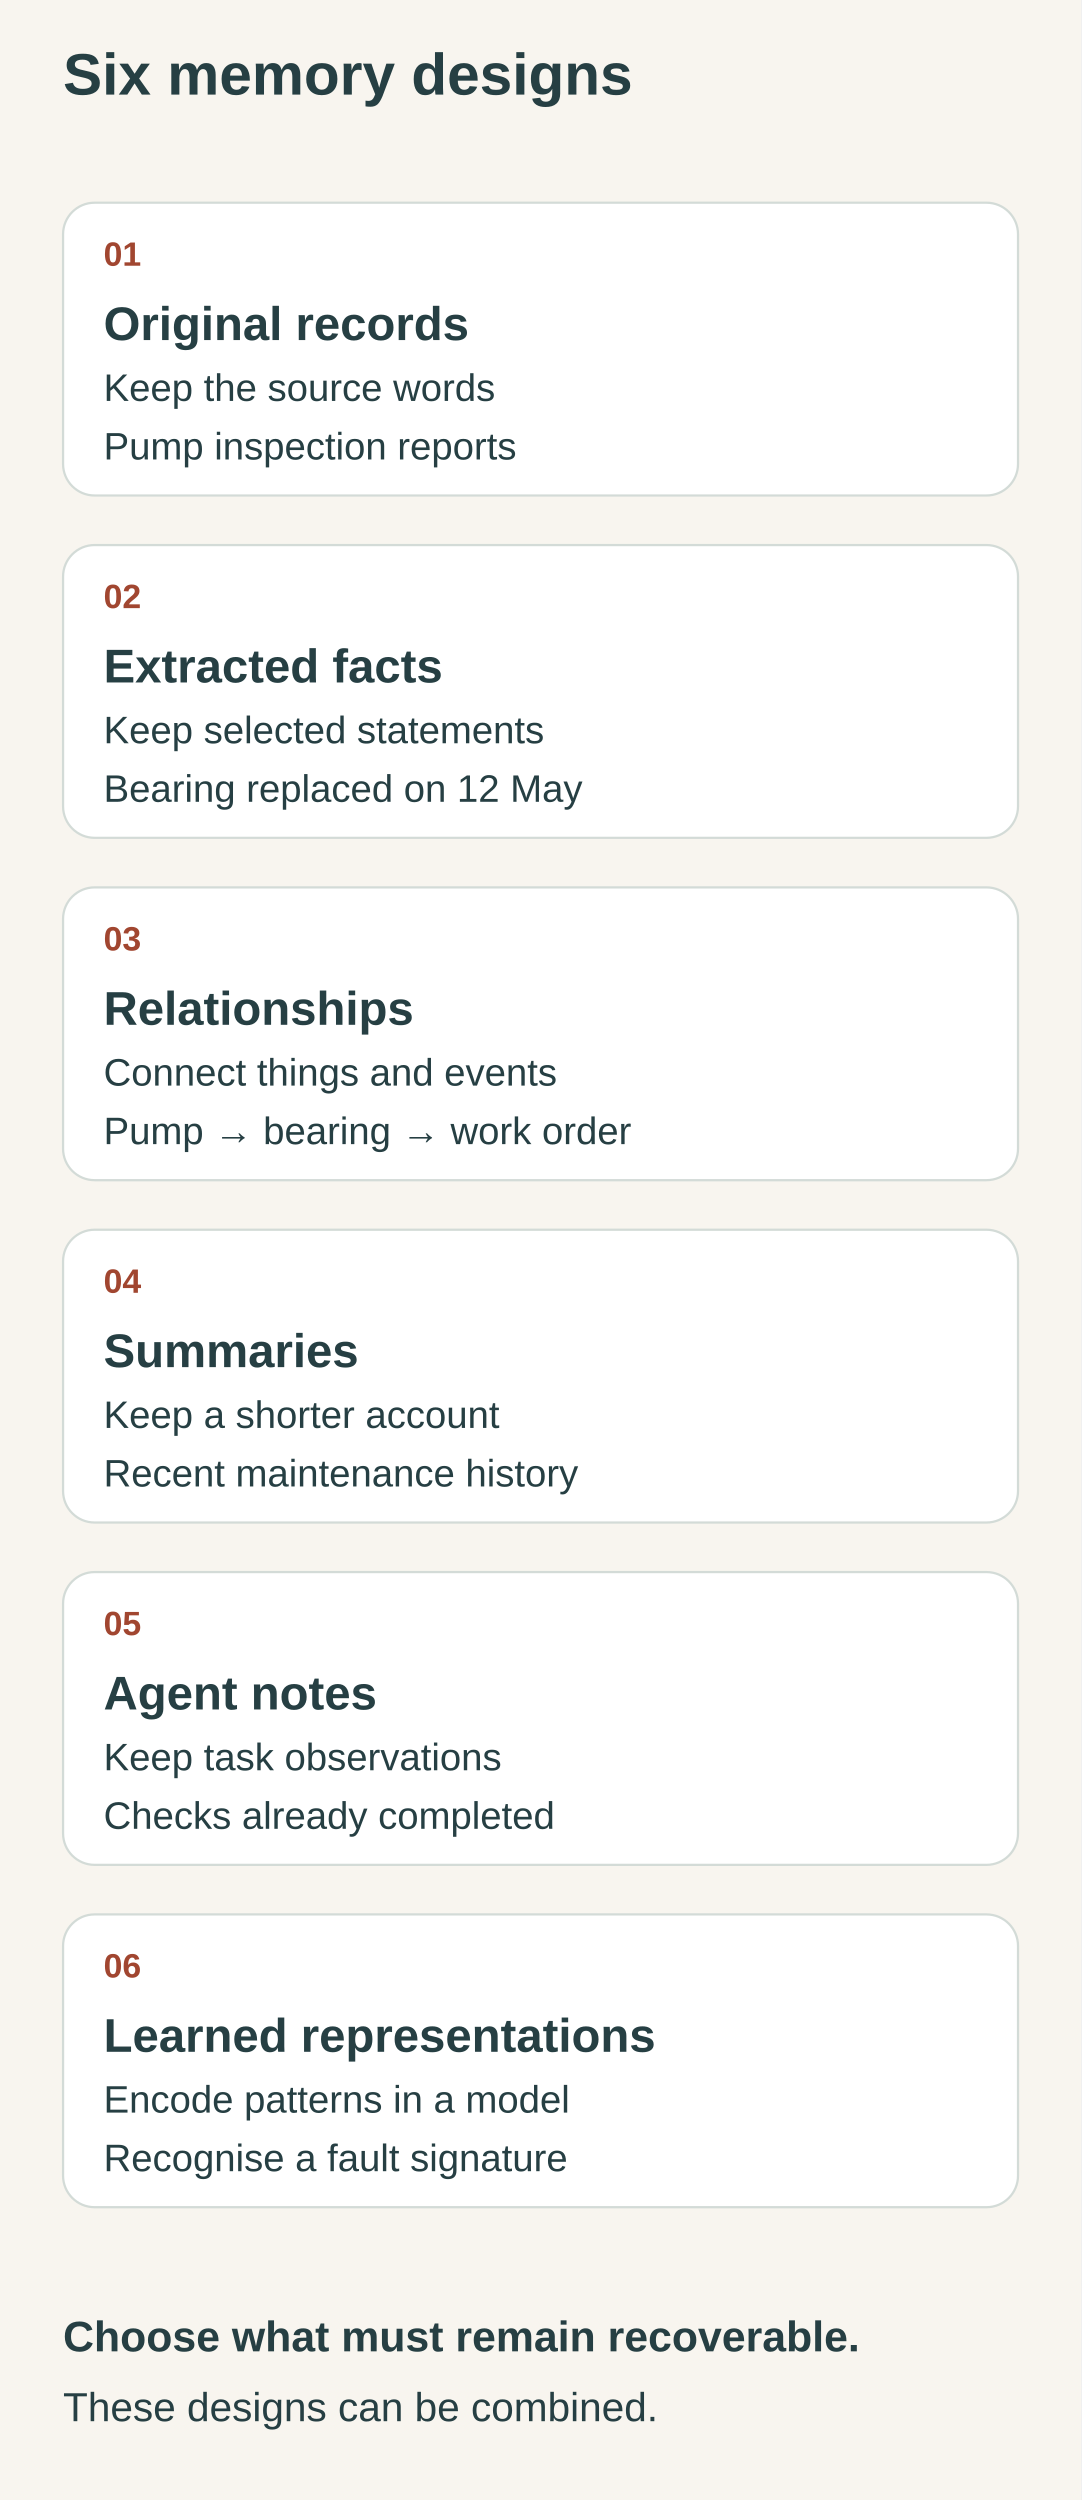
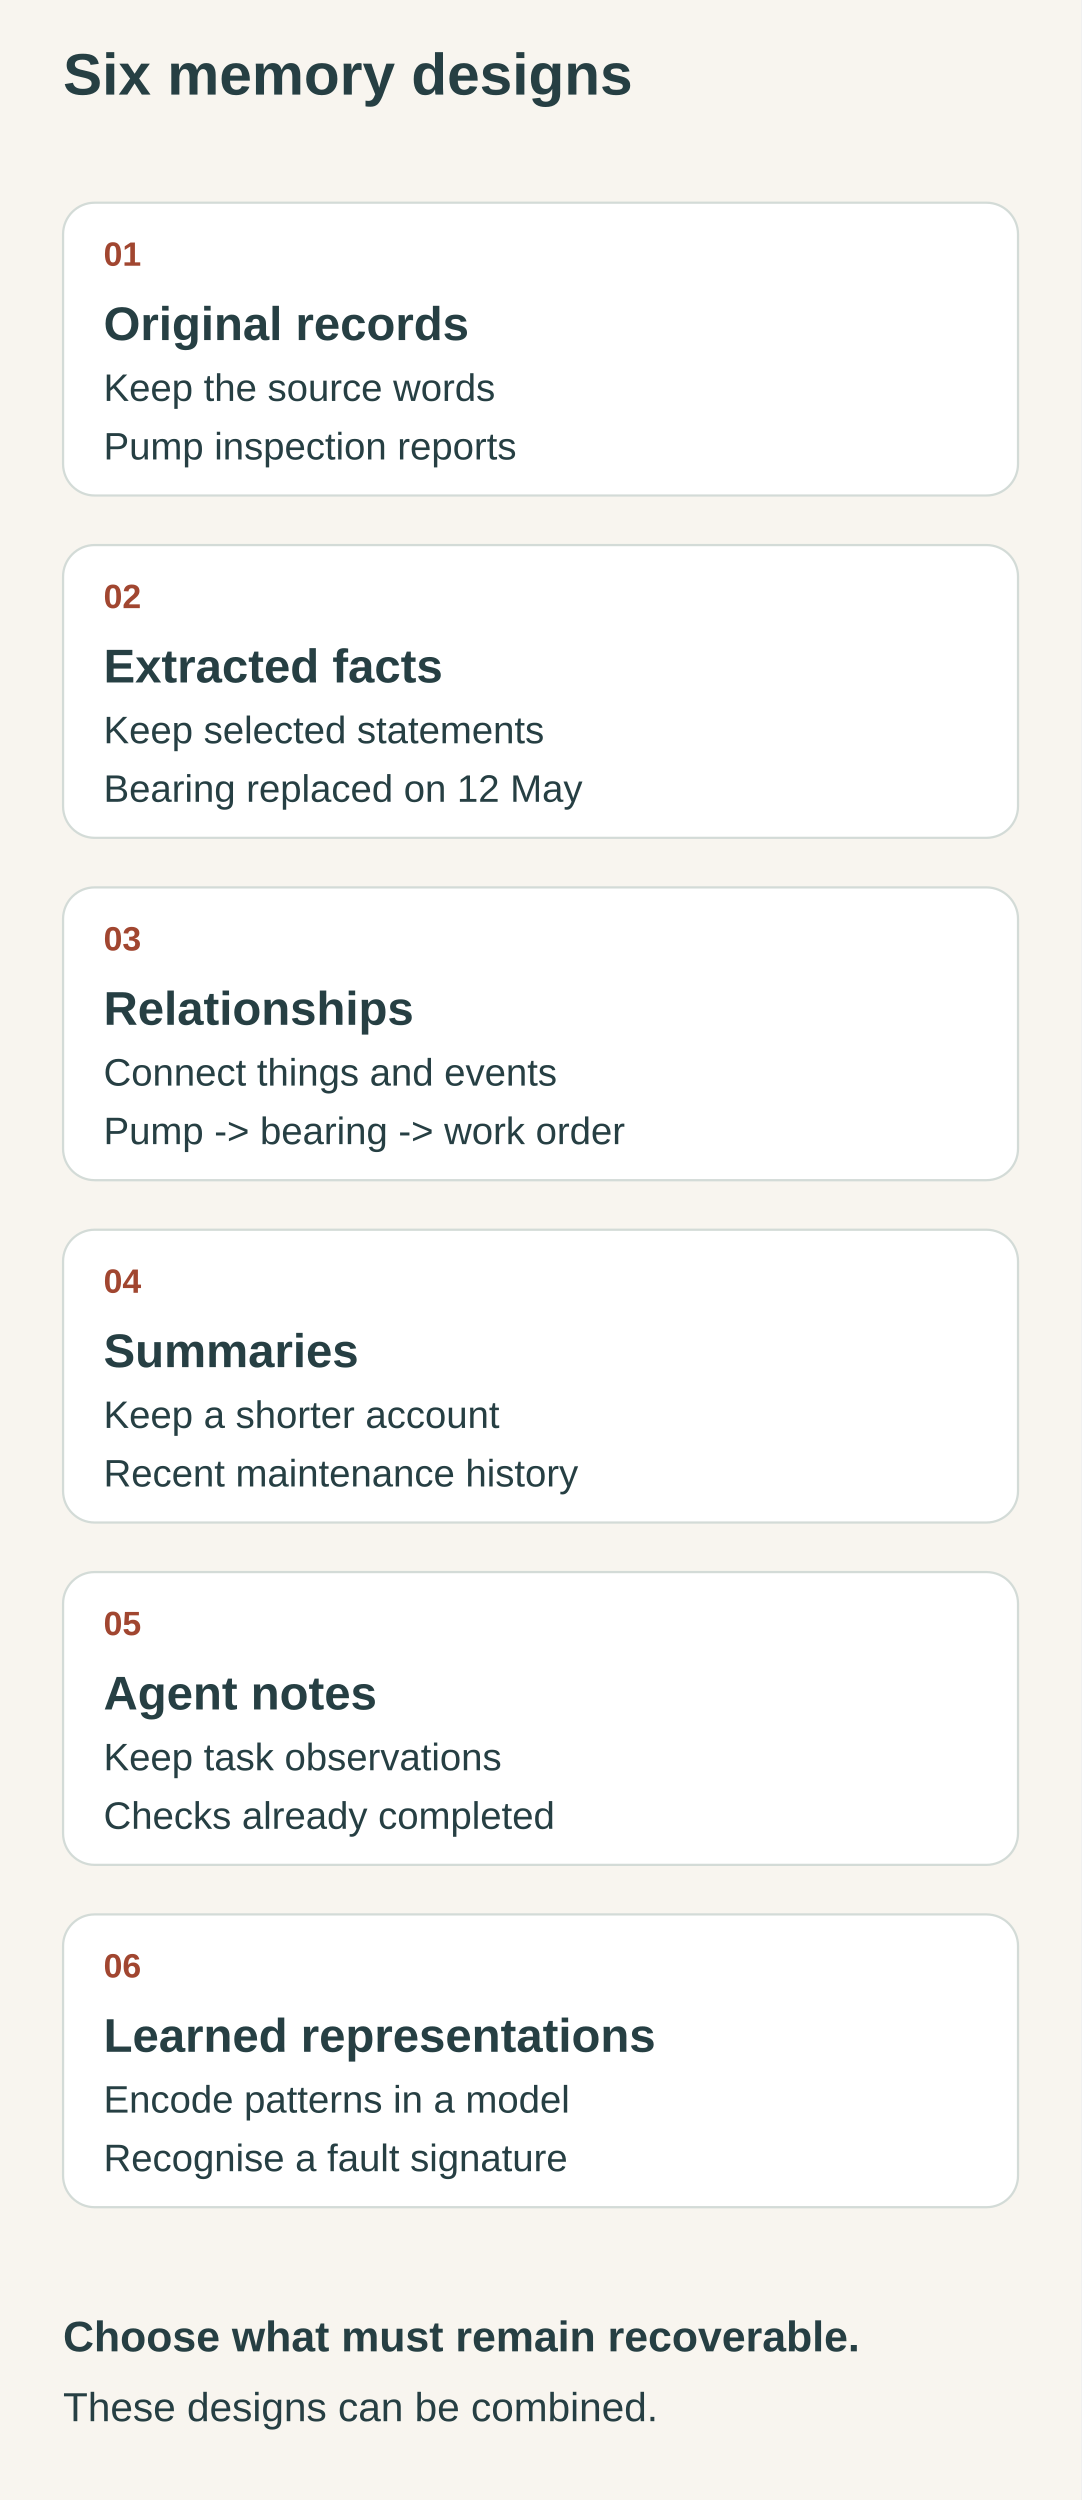
<svg xmlns="http://www.w3.org/2000/svg" viewBox="0 0 480 1110" role="img" aria-labelledby="t d">
  <rect width="100%" height="100%" fill="#f8f5ef" />
  <text x="28" y="42" font-family="Arial,sans-serif" font-size="26" font-weight="700" fill="#263f43">Six memory designs</text>
  <rect x="28" y="90" width="424" height="130" rx="14" fill="white" stroke="#d3dbd7" />
  <text x="46" y="118" font-family="Arial,sans-serif" font-size="15" font-weight="700" fill="#a14630">01</text>
  <text x="46" y="151" font-family="Arial,sans-serif" font-size="21" font-weight="700" fill="#263f43">Original records</text>
  <text x="46" y="178" font-family="Arial,sans-serif" font-size="17" font-weight="400" fill="#263f43">Keep the source words</text>
  <text x="46" y="204" font-family="Arial,sans-serif" font-size="17" font-weight="400" fill="#263f43">Pump inspection reports</text>
  <rect x="28" y="242" width="424" height="130" rx="14" fill="white" stroke="#d3dbd7" />
  <text x="46" y="270" font-family="Arial,sans-serif" font-size="15" font-weight="700" fill="#a14630">02</text>
  <text x="46" y="303" font-family="Arial,sans-serif" font-size="21" font-weight="700" fill="#263f43">Extracted facts</text>
  <text x="46" y="330" font-family="Arial,sans-serif" font-size="17" font-weight="400" fill="#263f43">Keep selected statements</text>
  <text x="46" y="356" font-family="Arial,sans-serif" font-size="17" font-weight="400" fill="#263f43">Bearing replaced on 12 May</text>
  <rect x="28" y="394" width="424" height="130" rx="14" fill="white" stroke="#d3dbd7" />
  <text x="46" y="422" font-family="Arial,sans-serif" font-size="15" font-weight="700" fill="#a14630">03</text>
  <text x="46" y="455" font-family="Arial,sans-serif" font-size="21" font-weight="700" fill="#263f43">Relationships</text>
  <text x="46" y="482" font-family="Arial,sans-serif" font-size="17" font-weight="400" fill="#263f43">Connect things and events</text>
-   <text x="46" y="508" font-family="Arial,sans-serif" font-size="17" font-weight="400" fill="#263f43">Pump → bearing → work order</text>
+   <text x="46" y="508" font-family="Arial,sans-serif" font-size="17" font-weight="400" fill="#263f43">Pump -&gt; bearing -&gt; work order</text>
  <rect x="28" y="546" width="424" height="130" rx="14" fill="white" stroke="#d3dbd7" />
  <text x="46" y="574" font-family="Arial,sans-serif" font-size="15" font-weight="700" fill="#a14630">04</text>
  <text x="46" y="607" font-family="Arial,sans-serif" font-size="21" font-weight="700" fill="#263f43">Summaries</text>
  <text x="46" y="634" font-family="Arial,sans-serif" font-size="17" font-weight="400" fill="#263f43">Keep a shorter account</text>
  <text x="46" y="660" font-family="Arial,sans-serif" font-size="17" font-weight="400" fill="#263f43">Recent maintenance history</text>
  <rect x="28" y="698" width="424" height="130" rx="14" fill="white" stroke="#d3dbd7" />
  <text x="46" y="726" font-family="Arial,sans-serif" font-size="15" font-weight="700" fill="#a14630">05</text>
  <text x="46" y="759" font-family="Arial,sans-serif" font-size="21" font-weight="700" fill="#263f43">Agent notes</text>
  <text x="46" y="786" font-family="Arial,sans-serif" font-size="17" font-weight="400" fill="#263f43">Keep task observations</text>
  <text x="46" y="812" font-family="Arial,sans-serif" font-size="17" font-weight="400" fill="#263f43">Checks already completed</text>
  <rect x="28" y="850" width="424" height="130" rx="14" fill="white" stroke="#d3dbd7" />
  <text x="46" y="878" font-family="Arial,sans-serif" font-size="15" font-weight="700" fill="#a14630">06</text>
  <text x="46" y="911" font-family="Arial,sans-serif" font-size="21" font-weight="700" fill="#263f43">Learned representations</text>
  <text x="46" y="938" font-family="Arial,sans-serif" font-size="17" font-weight="400" fill="#263f43">Encode patterns in a model</text>
  <text x="46" y="964" font-family="Arial,sans-serif" font-size="17" font-weight="400" fill="#263f43">Recognise a fault signature</text>
  <text x="28" y="1044" font-family="Arial,sans-serif" font-size="19" font-weight="700" fill="#263f43">Choose what must remain recoverable.</text>
  <text x="28" y="1075" font-family="Arial,sans-serif" font-size="18" font-weight="400" fill="#263f43">These designs can be combined.</text>
</svg>
